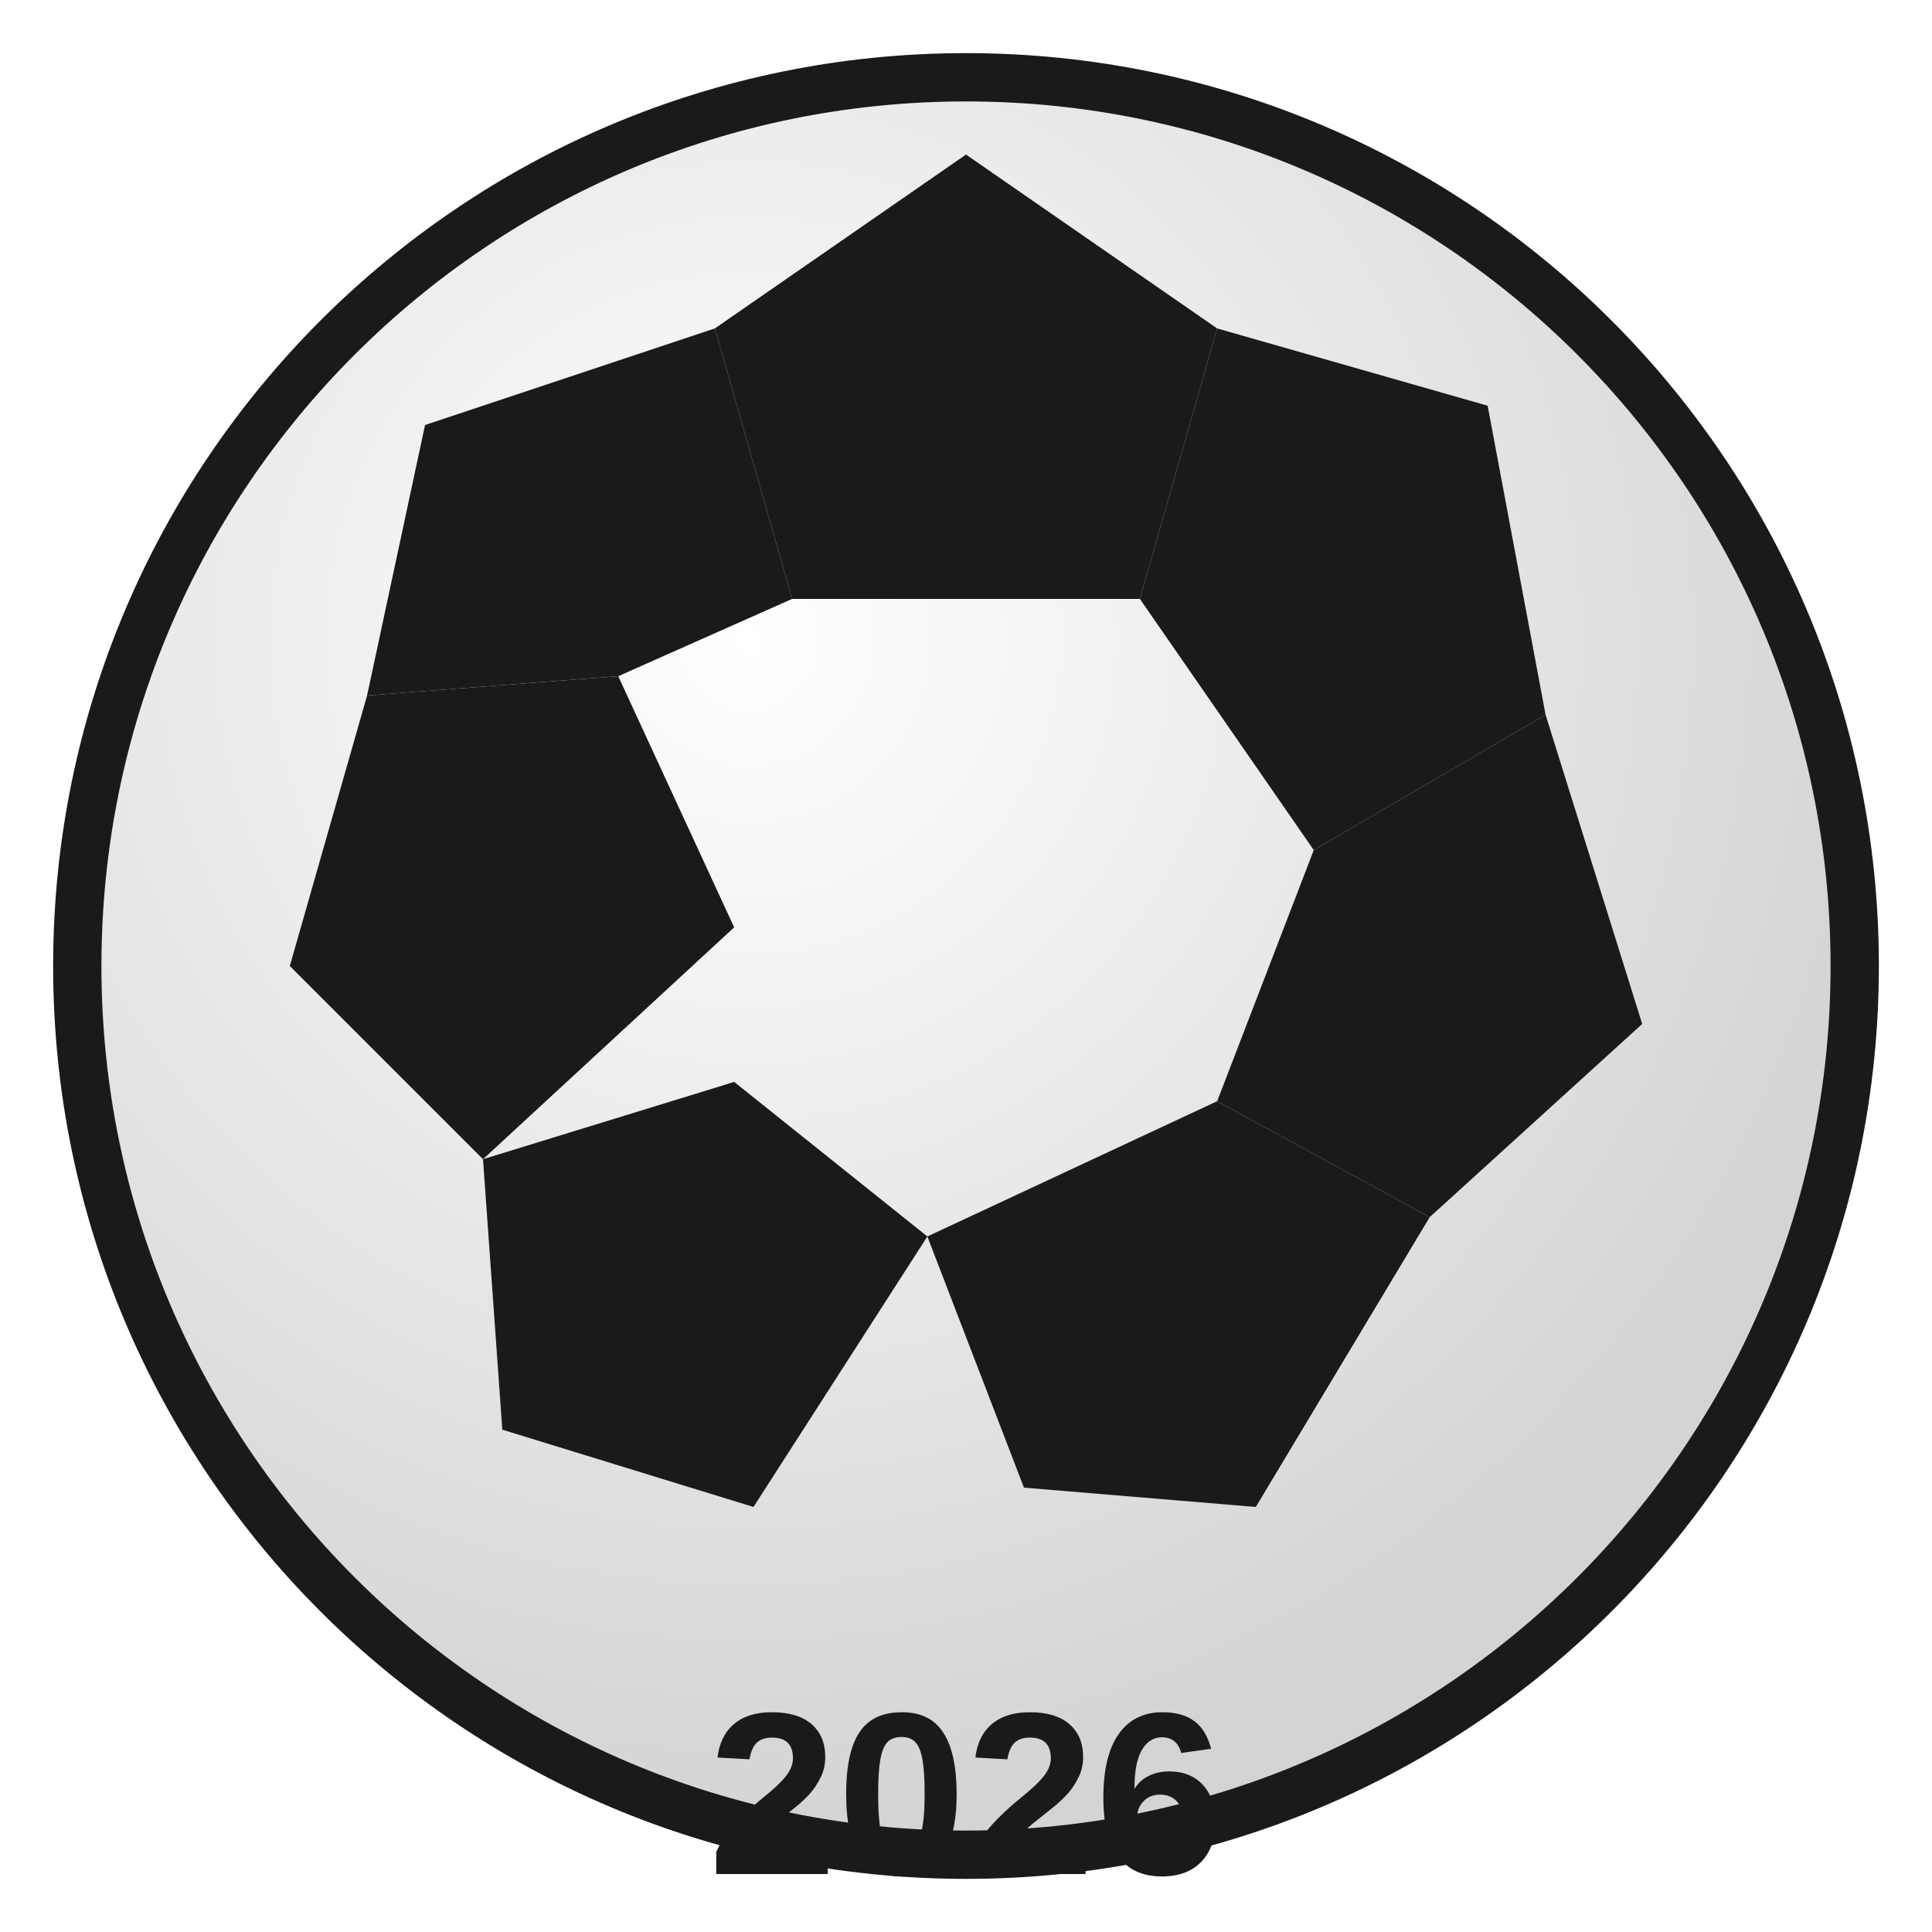
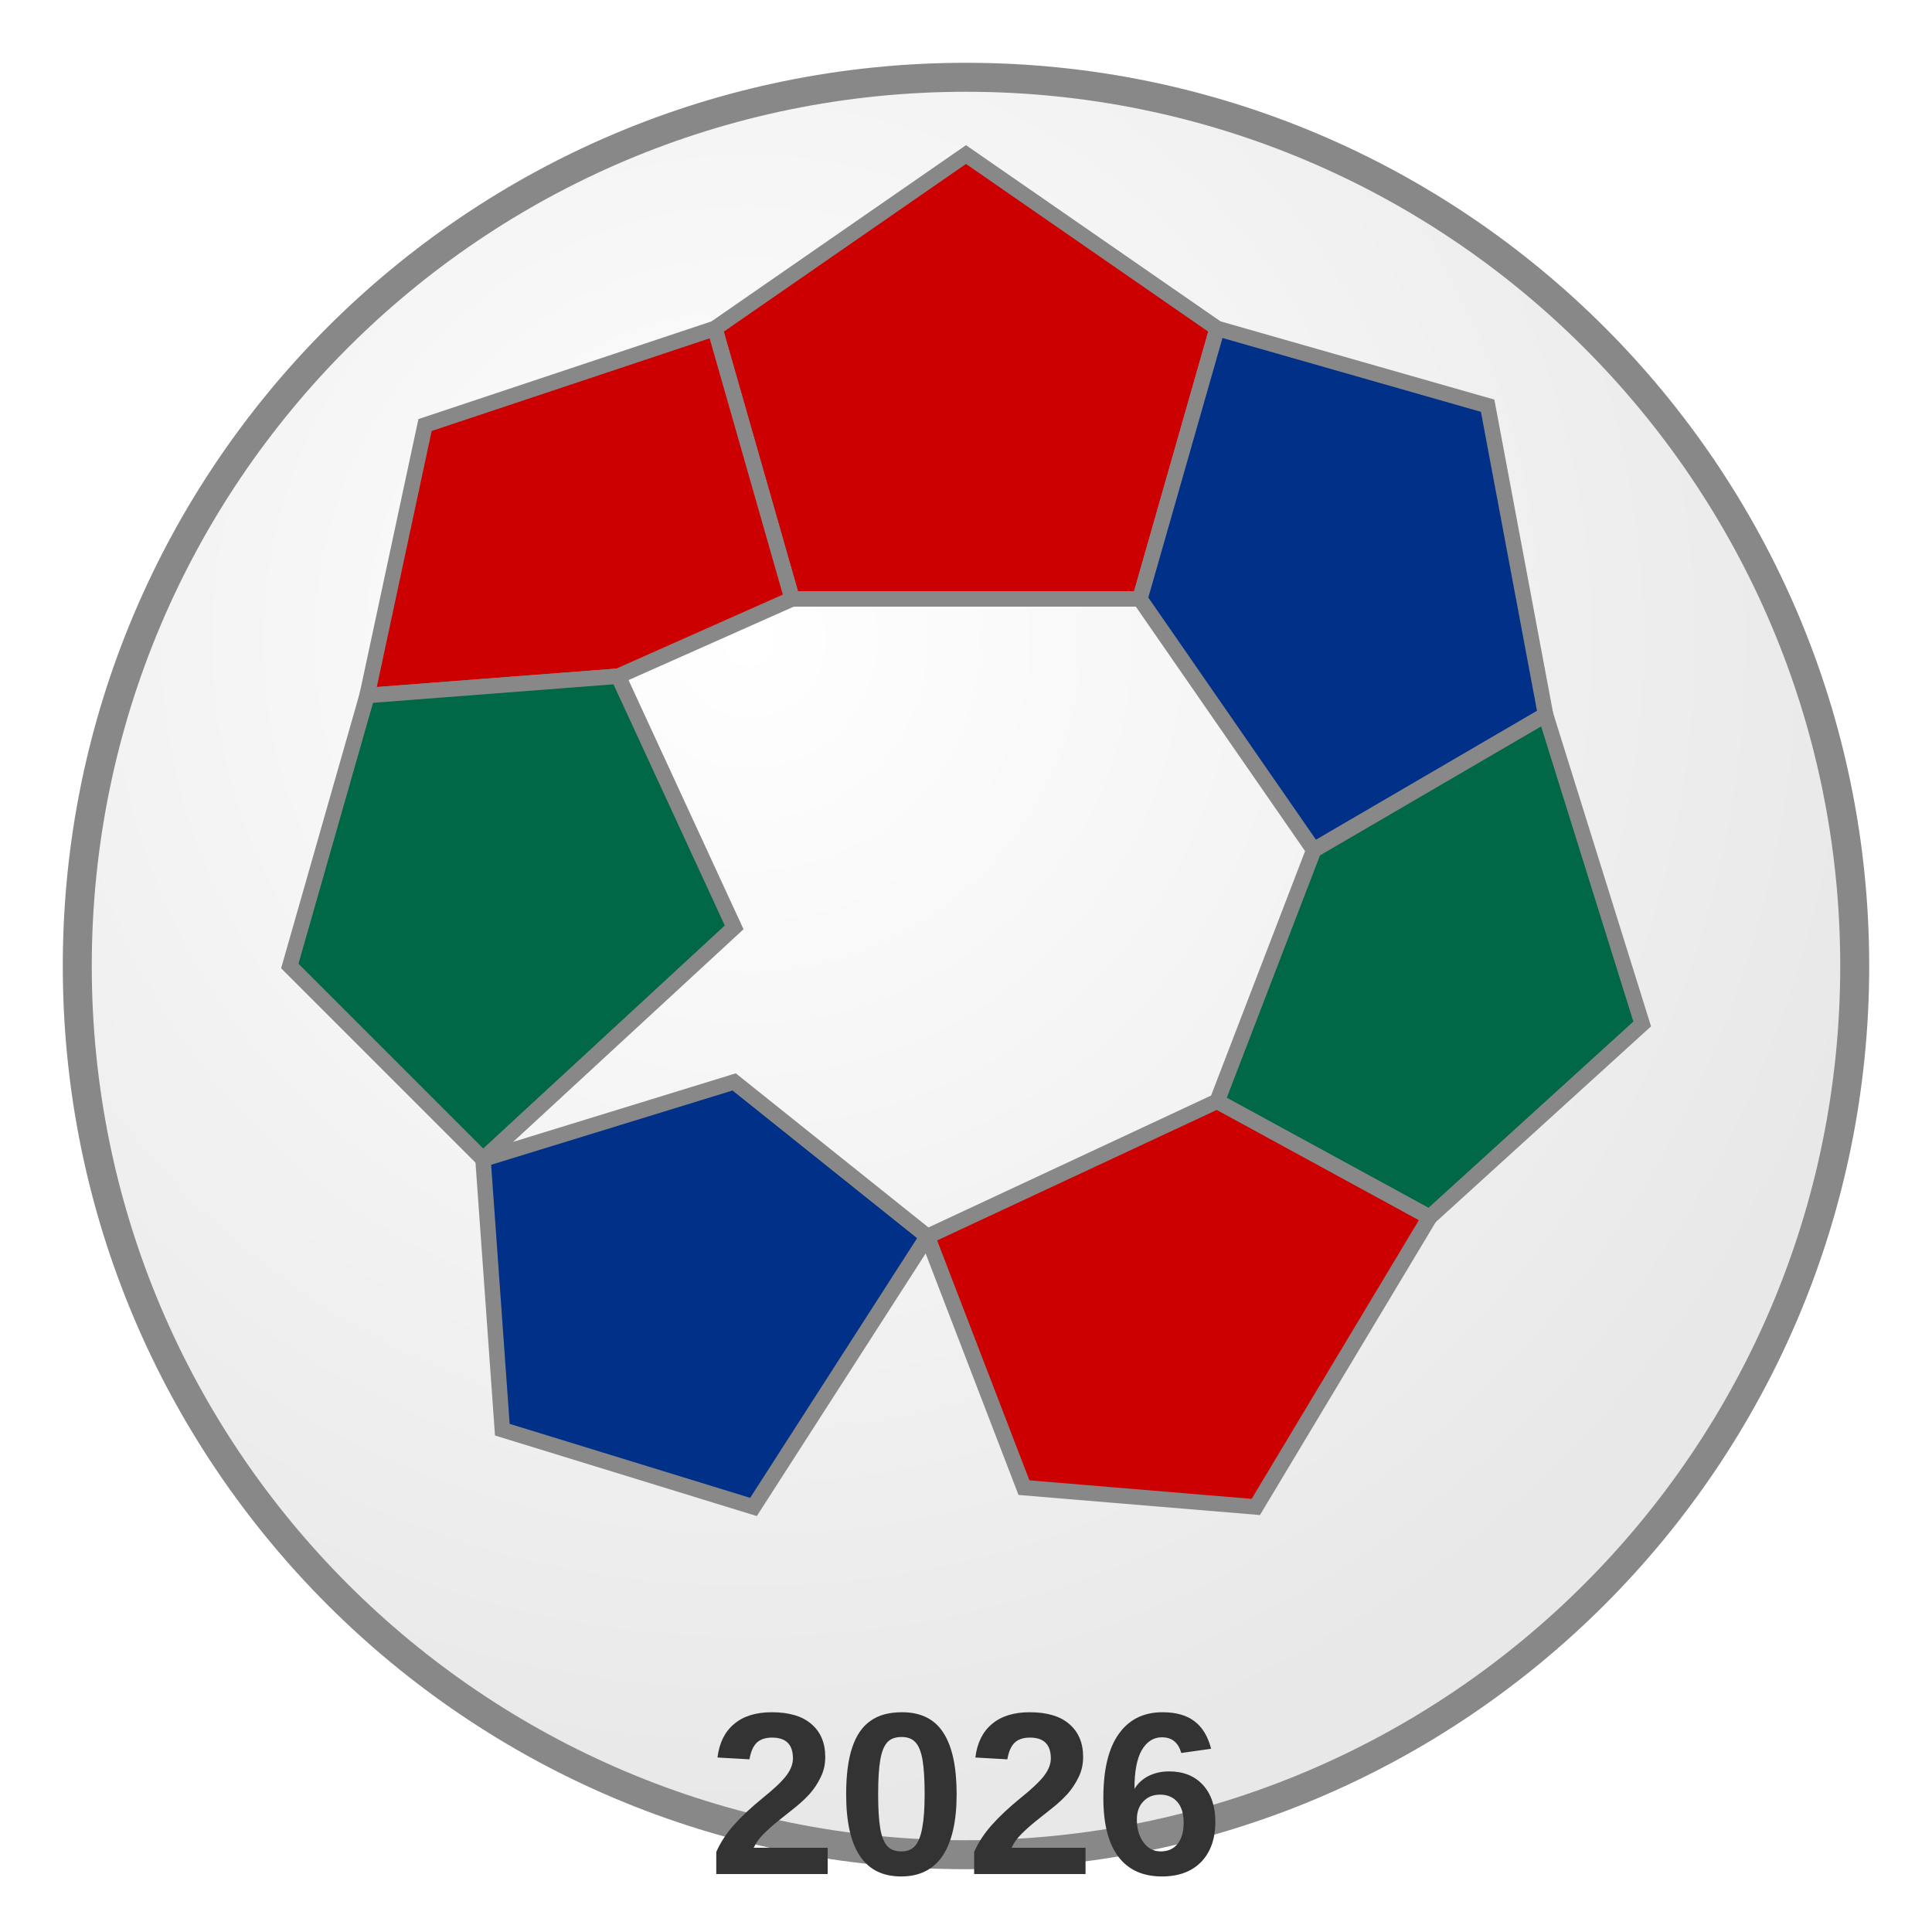
<svg xmlns="http://www.w3.org/2000/svg" viewBox="0 0 100 100">
  <defs>
    <radialGradient id="g" cx="38%" cy="32%" r="65%">
      <stop offset="0%" stop-color="#ffffff" />
-       <stop offset="100%" stop-color="#d4d4d4" />
+       <stop offset="100%" stop-color="#e8e8e8" />
    </radialGradient>
  </defs>
-   <circle cx="50" cy="50" r="46" fill="url(#g)" stroke="#1a1a1a" stroke-width="2.5" />
-   <path d="M50 8 L63 17 L59 31 L41 31 L37 17 Z" fill="#1a1a1a" />
-   <path d="M63 17 L77 21 L80 37 L68 44 L59 31 Z" fill="#1a1a1a" />
-   <path d="M80 37 L85 53 L74 63 L63 57 L68 44 Z" fill="#1a1a1a" />
-   <path d="M74 63 L65 78 L53 77 L48 64 L63 57 Z" fill="#1a1a1a" />
-   <path d="M48 64 L39 78 L26 74 L25 60 L38 56 Z" fill="#1a1a1a" />
-   <path d="M25 60 L15 50 L19 36 L32 35 L38 48 Z" fill="#1a1a1a" />
-   <path d="M19 36 L22 22 L37 17 L41 31 L32 35 Z" fill="#1a1a1a" />
-   <text x="50" y="97" font-family="Arial,sans-serif" font-size="12" font-weight="bold" fill="#1a1a1a" text-anchor="middle">2026</text>
+   <circle cx="50" cy="50" r="46" fill="url(#g)" stroke="#888" stroke-width="1.5" />
+   <path d="M50 8 L63 17 L59 31 L41 31 L37 17 Z" fill="#CC0001" stroke="#888" stroke-width="0.8" />
+   <path d="M74 63 L65 78 L53 77 L48 64 L63 57 Z" fill="#CC0001" stroke="#888" stroke-width="0.8" />
+   <path d="M19 36 L22 22 L37 17 L41 31 L32 35 Z" fill="#CC0001" stroke="#888" stroke-width="0.8" />
+   <path d="M63 17 L77 21 L80 37 L68 44 L59 31 Z" fill="#003087" stroke="#888" stroke-width="0.8" />
+   <path d="M48 64 L39 78 L26 74 L25 60 L38 56 Z" fill="#003087" stroke="#888" stroke-width="0.8" />
+   <path d="M80 37 L85 53 L74 63 L63 57 L68 44 Z" fill="#006847" stroke="#888" stroke-width="0.8" />
+   <path d="M25 60 L15 50 L19 36 L32 35 L38 48 Z" fill="#006847" stroke="#888" stroke-width="0.8" />
+   <text x="50" y="97" font-family="Arial,sans-serif" font-size="12" font-weight="bold" fill="#333" text-anchor="middle">2026</text>
</svg>
